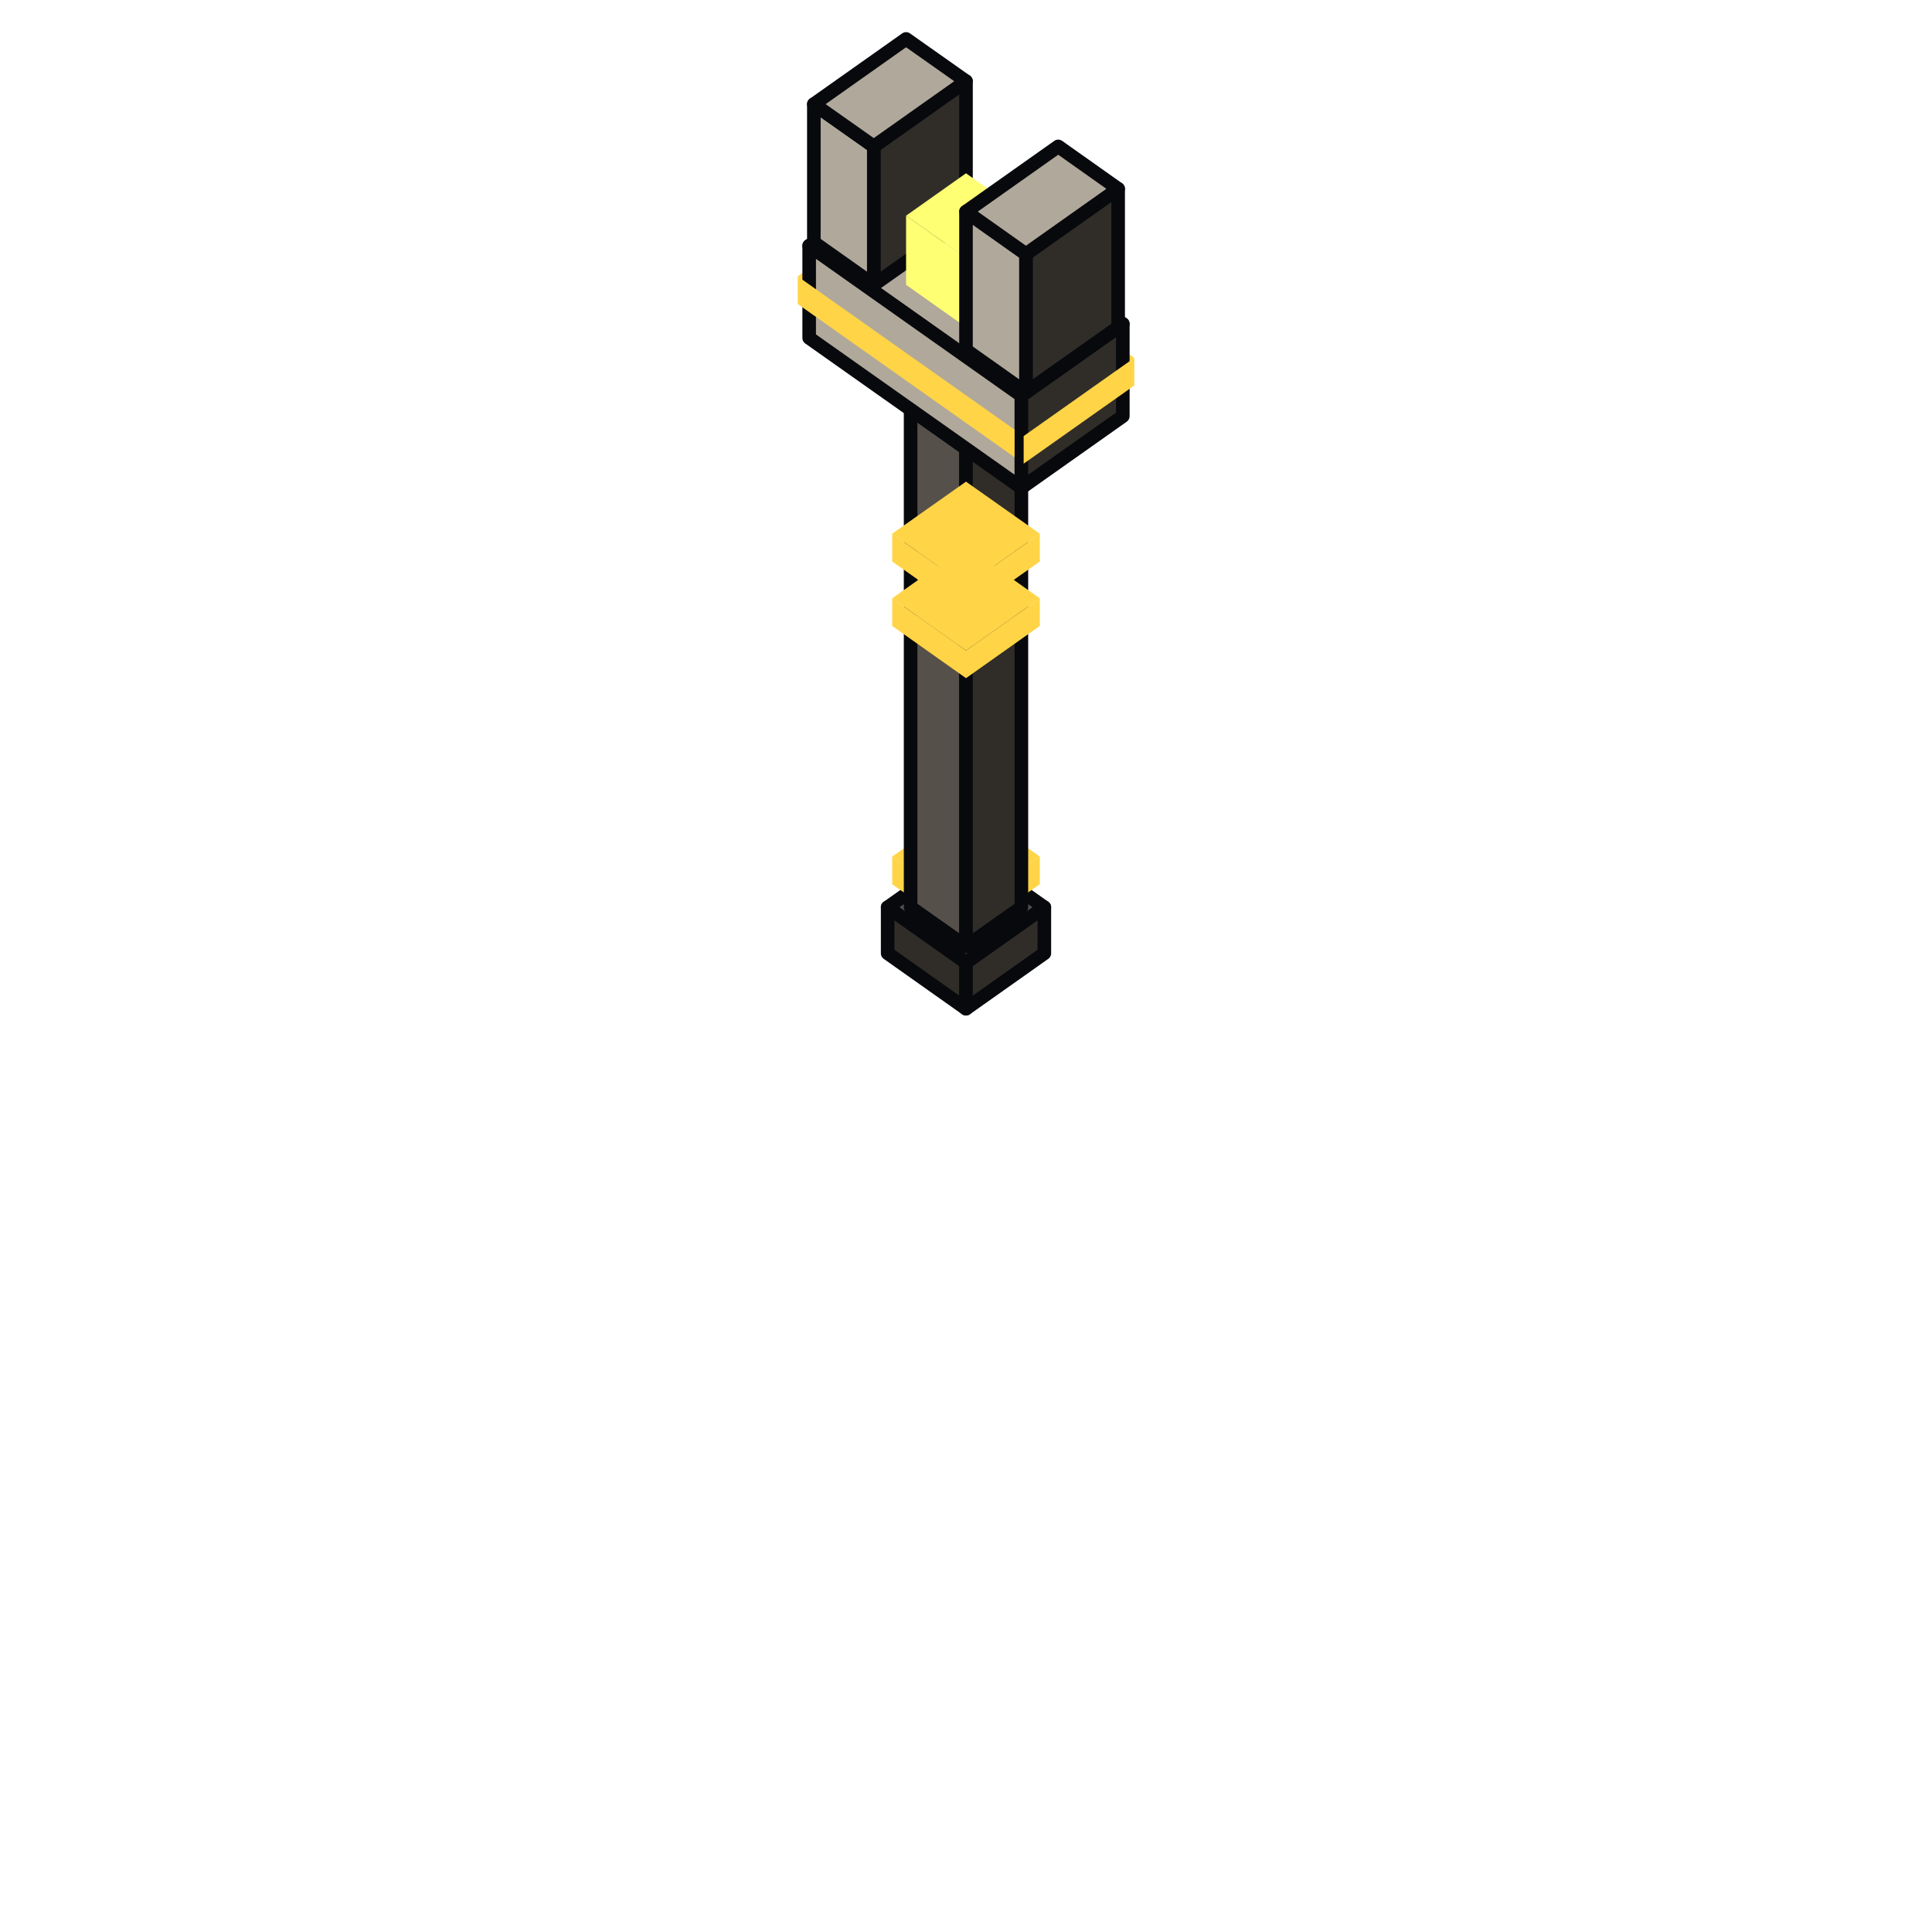
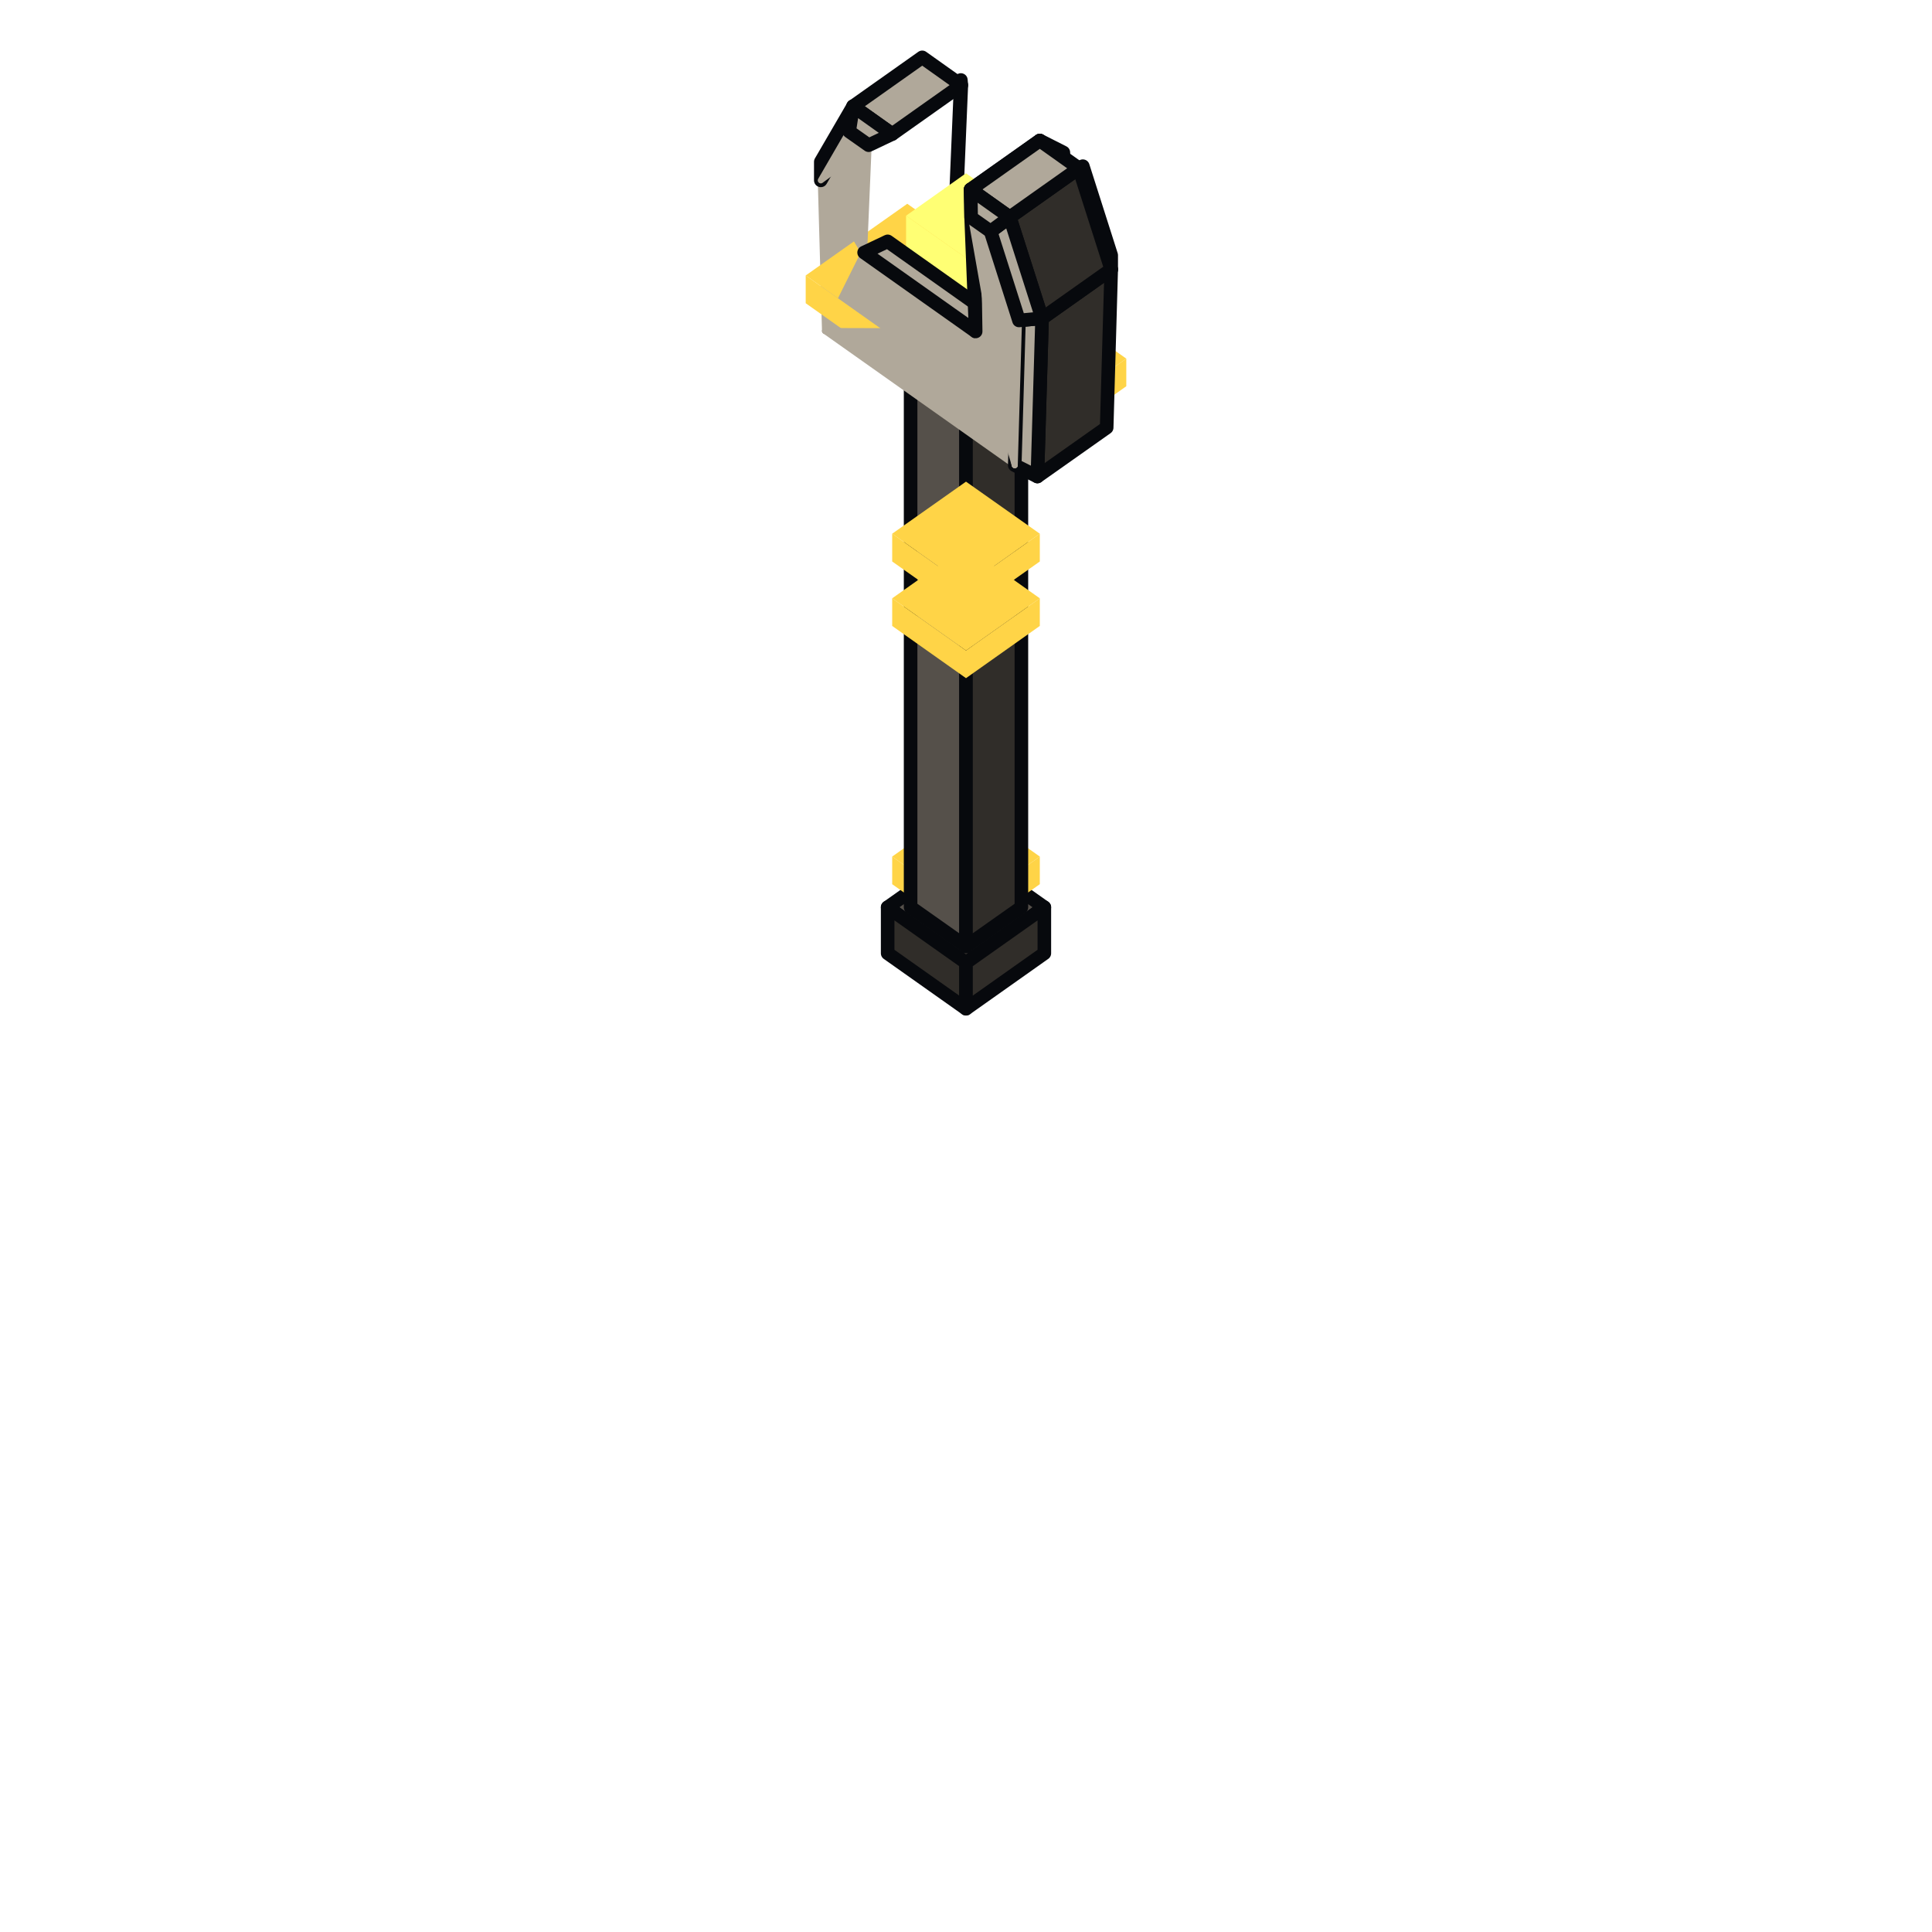
<svg xmlns="http://www.w3.org/2000/svg" viewBox="0 0 128 128" width="128" height="128" data-part-id="eq_drone_pod" data-type="equipment" data-direction="north">
  <g stroke="#07090d" stroke-width="0.9" stroke-linejoin="round">
    <path d="M64.0 63.78 L69.19 60.11 L64.0 56.44 L58.81 60.11 Z" fill="#55504a" />
    <path d="M58.81 63.16 L64.0 66.83 L64.0 63.78 L58.81 60.11 Z" fill="#302d29" />
    <path d="M64.0 66.83 L69.19 63.16 L69.19 60.11 L64.0 63.78 Z" fill="#302d29" />
    <path d="M64.0 60.2 L68.89 56.75 L64.0 53.29 L59.11 56.75 Z" fill="#ffd447" stroke="none" />
    <path d="M59.11 58.58 L64.0 62.04 L64.0 60.2 L59.11 56.75 Z" fill="#ffd447" stroke="none" />
    <path d="M64.0 62.04 L68.89 58.58 L68.89 56.75 L64.0 60.2 Z" fill="#ffd447" stroke="none" />
    <path d="M60.33 60.11 L64.0 62.7 L64.0 27.57 L60.33 24.98 Z" fill="#55504a" />
    <path d="M64.0 62.7 L67.67 60.11 L67.67 24.98 L64.0 27.57 Z" fill="#302d29" />
    <path d="M64.0 43.1 L68.89 39.64 L64.0 36.18 L59.11 39.64 Z" fill="#ffd447" stroke="none" />
    <path d="M59.11 41.47 L64.0 44.93 L64.0 43.1 L59.11 39.64 Z" fill="#ffd447" stroke="none" />
    <path d="M64.0 44.93 L68.89 41.47 L68.89 39.64 L64.0 43.1 Z" fill="#ffd447" stroke="none" />
    <path d="M64.0 38.82 L68.89 35.36 L64.0 31.91 L59.11 35.36 Z" fill="#ffd447" stroke="none" />
    <path d="M59.11 37.2 L64.0 40.65 L64.0 38.82 L59.11 35.36 Z" fill="#ffd447" stroke="none" />
    <path d="M64.0 40.65 L68.89 37.2 L68.89 35.36 L64.0 38.82 Z" fill="#ffd447" stroke="none" />
    <path d="M64.0 27.57 L67.67 24.98 L64.0 22.39 L60.33 24.98 Z" fill="#90887e" />
-     <path d="M67.82 28.89 L75.15 23.71 L60.18 13.12 L52.85 18.31 Z" fill="#ffd447" stroke="none" />
-     <path d="M67.67 26.21 L74.39 21.46 L60.33 11.52 L53.61 16.28 Z" fill="#b0a89a" />
-     <path d="M53.61 22.39 L67.67 32.32 L67.67 26.21 L53.61 16.28 Z" fill="#b0a89a" />
-     <path d="M52.85 20.14 L67.82 30.72 L67.82 28.89 L52.85 18.31 Z" fill="#ffd447" stroke="none" />
-     <path d="M57.89 18.87 L64.0 14.55 L64.0 5.38 L57.89 9.7 Z" fill="#302d29" />
-     <path d="M53.92 16.06 L57.89 18.87 L57.89 9.7 L53.92 6.9 Z" fill="#b0a89a" />
-     <path d="M67.67 32.32 L74.39 27.57 L74.39 21.46 L67.67 26.21 Z" fill="#302d29" />
-     <path d="M57.89 9.7 L64.0 5.38 L60.03 2.58 L53.92 6.9 Z" fill="#b0a89a" />
+     <path d="M57.25 16.73 L54.66 21.93 L54.38 11.95 Z" fill="#b0a89a" stroke="#b0a89a" stroke-width="0.4" />
+     <path d="M67.89 28.51 L74.62 23.76 L60.11 13.5 L53.38 18.25 Z" fill="#ffd447" stroke="none" />
+     <path d="M63.36 12.41 L63.66 5.3 L63.69 5.64 L63.39 12.75 Z" fill="#b0a89a" />
+     <path d="M57.25 16.73 L64.64 21.96 L54.66 21.93 Z" fill="#b0a89a" stroke="#b0a89a" stroke-width="0.4" />
+     <path d="M53.38 20.09 L67.89 30.35 L67.89 28.51 L53.38 18.25 Z" fill="#ffd447" stroke="none" />
+     <path d="M64.64 21.96 L67.23 30.82 L54.66 21.93 Z" fill="#b0a89a" stroke="#b0a89a" stroke-width="0.4" />
+     <path d="M57.55 9.62 L57.25 16.73 L54.38 11.95 Z" fill="#b0a89a" stroke="#b0a89a" stroke-width="0.4" />
+     <path d="M56.26 8.71 L54.38 11.95 L54.38 10.72 L56.52 7.04 Z" fill="#b0a89a" />
+     <path d="M67.89 30.35 L74.62 25.59 L74.62 23.76 L67.89 28.51 Z" fill="#ffd447" stroke="none" />
    <path d="M60.03 18.87 L64.0 21.68 L64.0 17.09 L60.03 14.29 Z" fill="#ffff74" stroke="none" />
    <path d="M64.0 21.68 L67.97 18.87 L67.97 14.29 L64.0 17.09 Z" fill="#ffff74" stroke="none" />
-     <path d="M67.82 30.72 L75.15 25.54 L75.15 23.71 L67.82 28.89 Z" fill="#ffd447" stroke="none" />
    <path d="M64.0 17.09 L67.97 14.29 L64.0 11.48 L60.03 14.29 Z" fill="#ffff74" stroke="none" />
-     <path d="M67.97 26.0 L74.08 21.68 L74.08 12.51 L67.97 16.83 Z" fill="#302d29" />
-     <path d="M64.0 23.19 L67.97 26.0 L67.97 16.83 L64.0 14.02 Z" fill="#b0a89a" />
-     <path d="M67.97 16.83 L74.08 12.51 L70.11 9.7 L64.0 14.02 Z" fill="#b0a89a" />
+     <path d="M64.64 21.96 L57.25 16.73 L58.81 15.99 L64.61 20.1 Z" fill="#b0a89a" />
+     <path d="M54.38 11.95 L56.26 8.71 L57.55 9.62 Z" fill="#b0a89a" stroke="#b0a89a" stroke-width="0.4" />
+     <path d="M59.11 8.88 L56.52 7.04 L61.1 3.8 L63.69 5.64 Z" fill="#b0a89a" />
+     <path d="M70.45 10.1 L70.75 17.64 L69.19 16.86 L68.89 9.31 Z" fill="#b0a89a" />
+     <path d="M68.73 31.57 L69.04 21.09 L73.62 17.85 L73.32 28.33 Z" fill="#302d29" />
+     <path d="M57.55 9.62 L56.26 8.71 L56.52 7.04 L59.11 8.88 Z" fill="#b0a89a" />
+     <path d="M68.89 9.31 L69.19 16.86 L64.61 20.1 L64.31 12.55 Z" fill="#302d29" />
+     <path d="M67.23 30.82 L67.51 21.23 L69.04 21.09 L68.73 31.57 Z" fill="#b0a89a" />
+     <path d="M64.64 21.96 L64.34 14.42 L67.23 30.82 Z" fill="#b0a89a" stroke="#b0a89a" stroke-width="0.4" />
+     <path d="M73.62 17.85 L71.48 11.15 L71.74 11.01 L73.62 16.91 Z" fill="#302d29" />
+     <path d="M64.31 12.55 L64.61 20.1 L64.64 21.96 L64.34 14.42 Z" fill="#302d29" />
+     <path d="M65.63 15.33 L67.51 21.23 L67.23 30.82 Z" fill="#b0a89a" stroke="#b0a89a" stroke-width="0.4" />
+     <path d="M64.34 14.42 L65.63 15.33 L67.23 30.82 Z" fill="#b0a89a" stroke="#b0a89a" stroke-width="0.4" />
+     <path d="M69.04 21.09 L66.9 14.39 L71.48 11.15 L73.62 17.85 Z" fill="#302d29" />
+     <path d="M66.9 14.39 L64.31 12.55 L68.89 9.31 L71.48 11.15 Z" fill="#b0a89a" />
+     <path d="M67.51 21.23 L65.63 15.33 L66.9 14.39 L69.04 21.09 Z" fill="#b0a89a" />
+     <path d="M65.63 15.33 L64.34 14.42 L64.31 12.55 L66.9 14.39 Z" fill="#b0a89a" />
  </g>
</svg>
